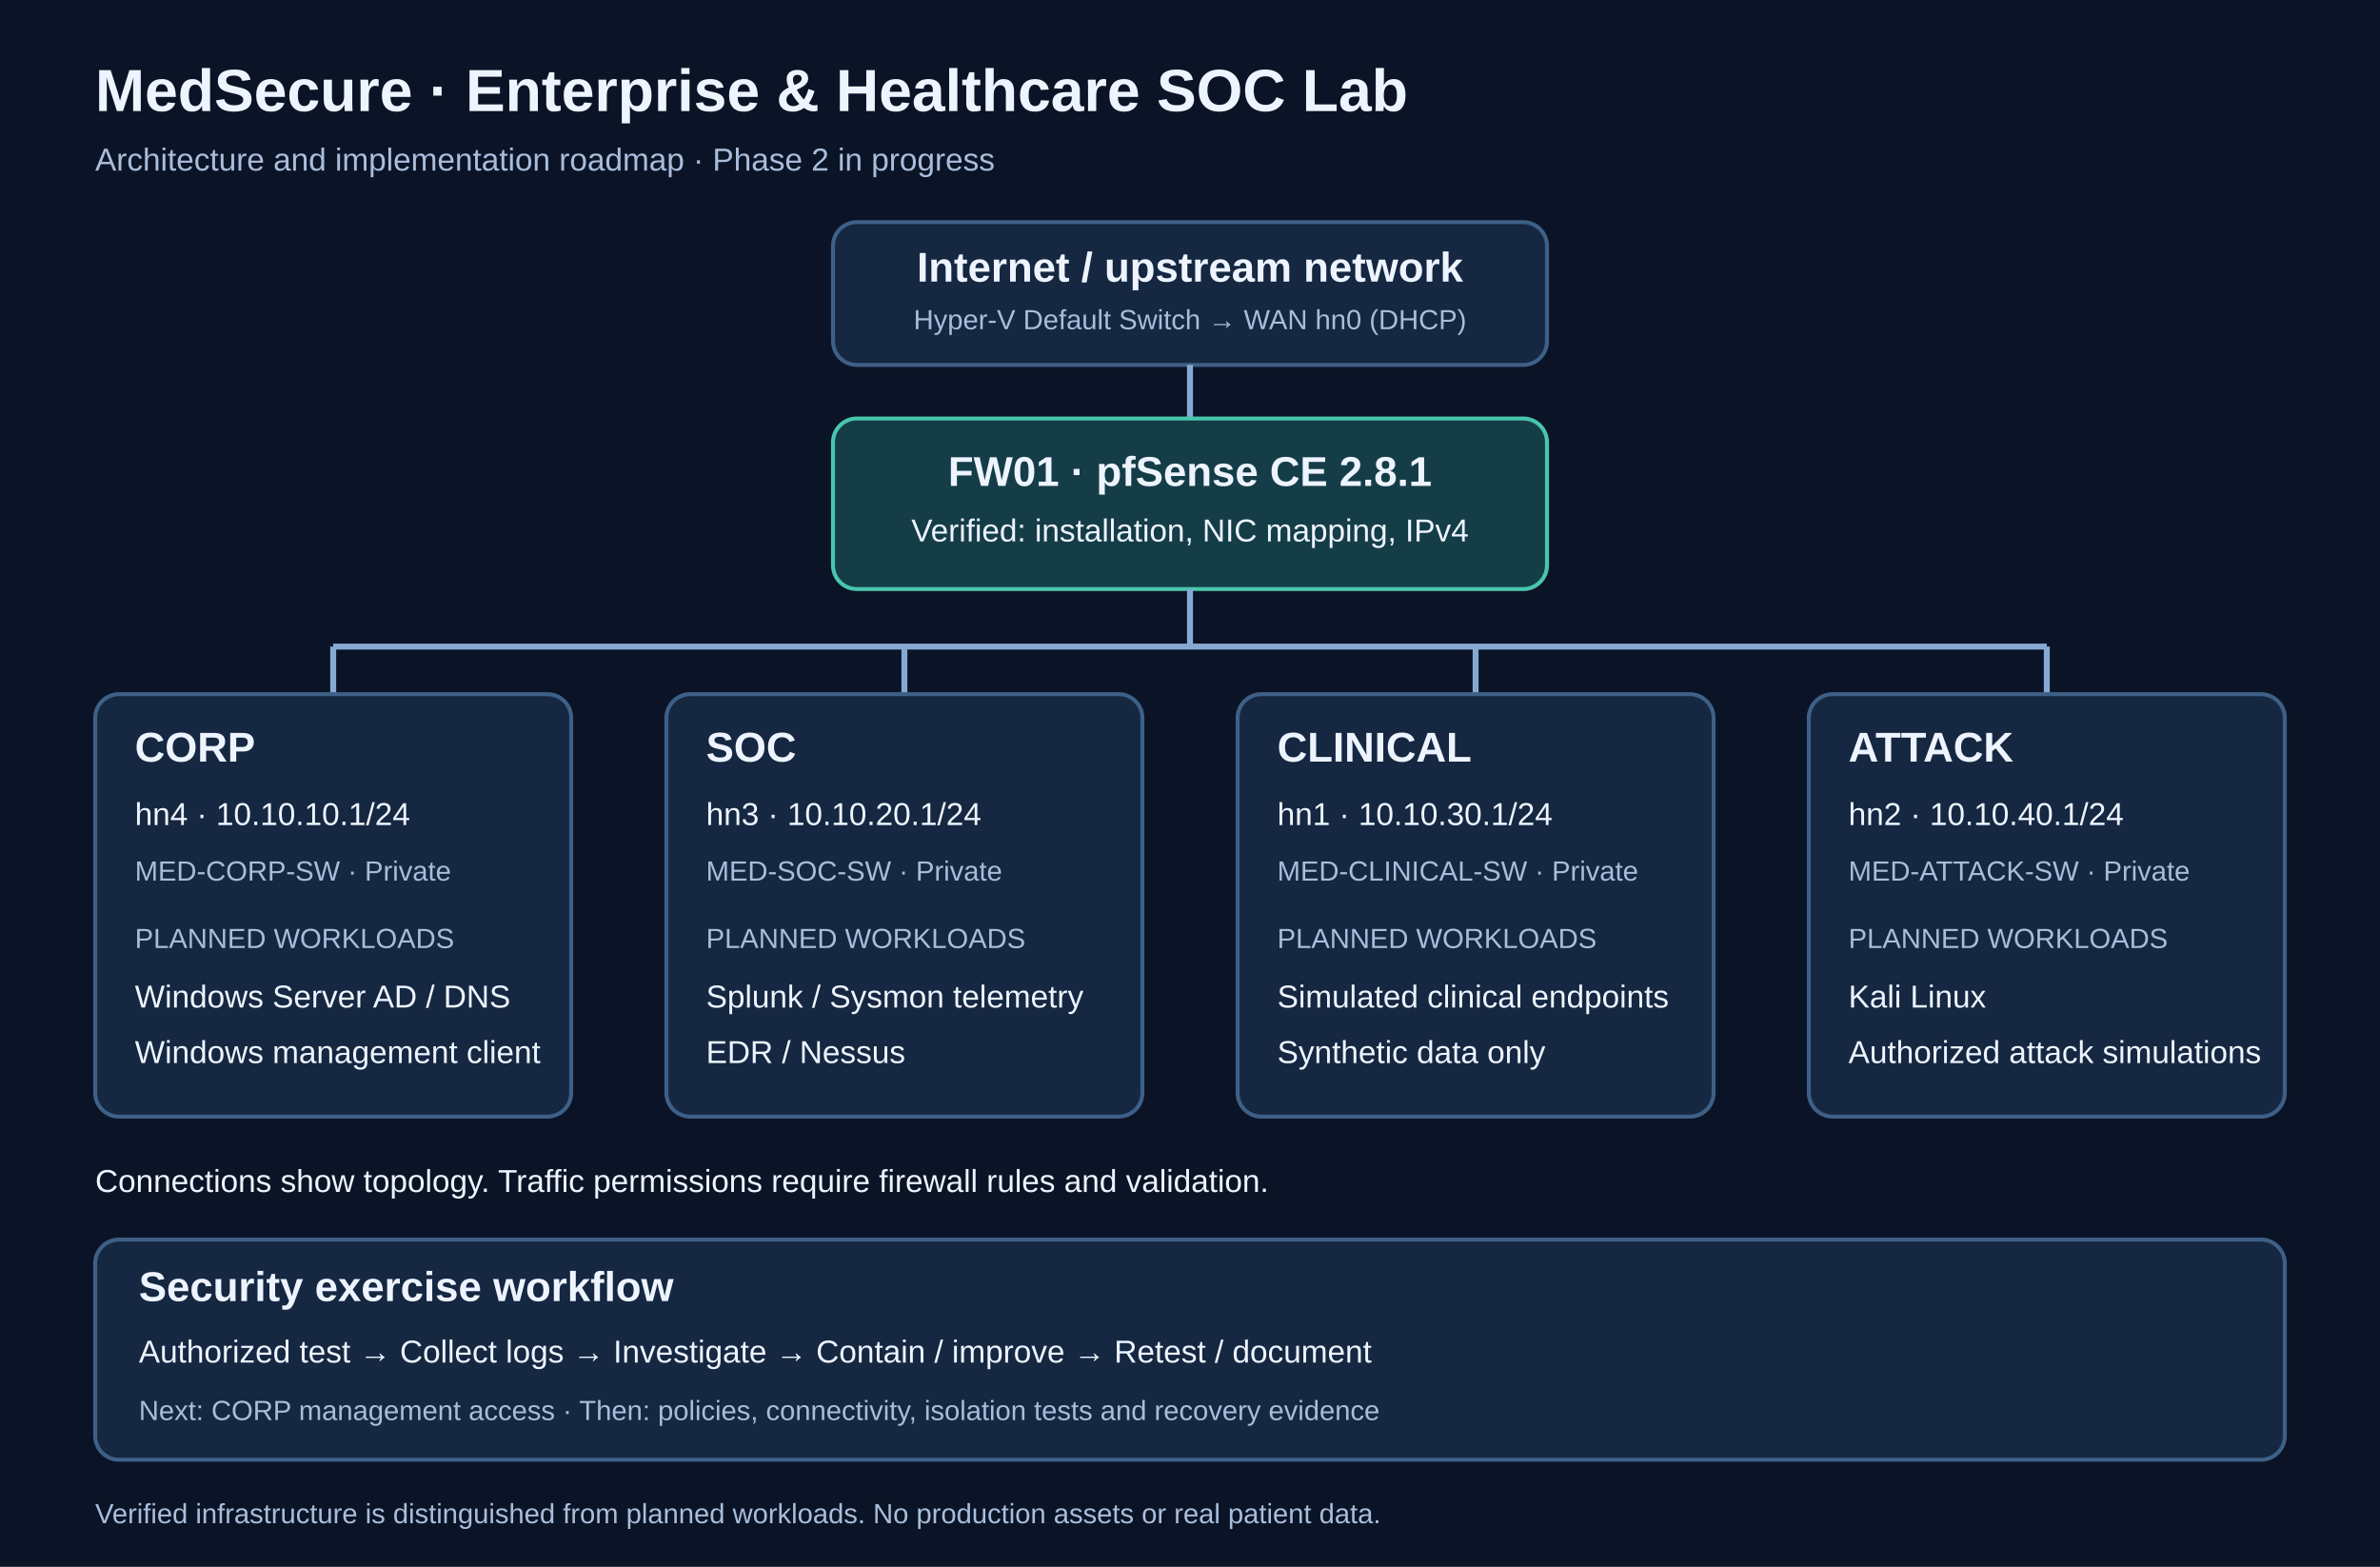
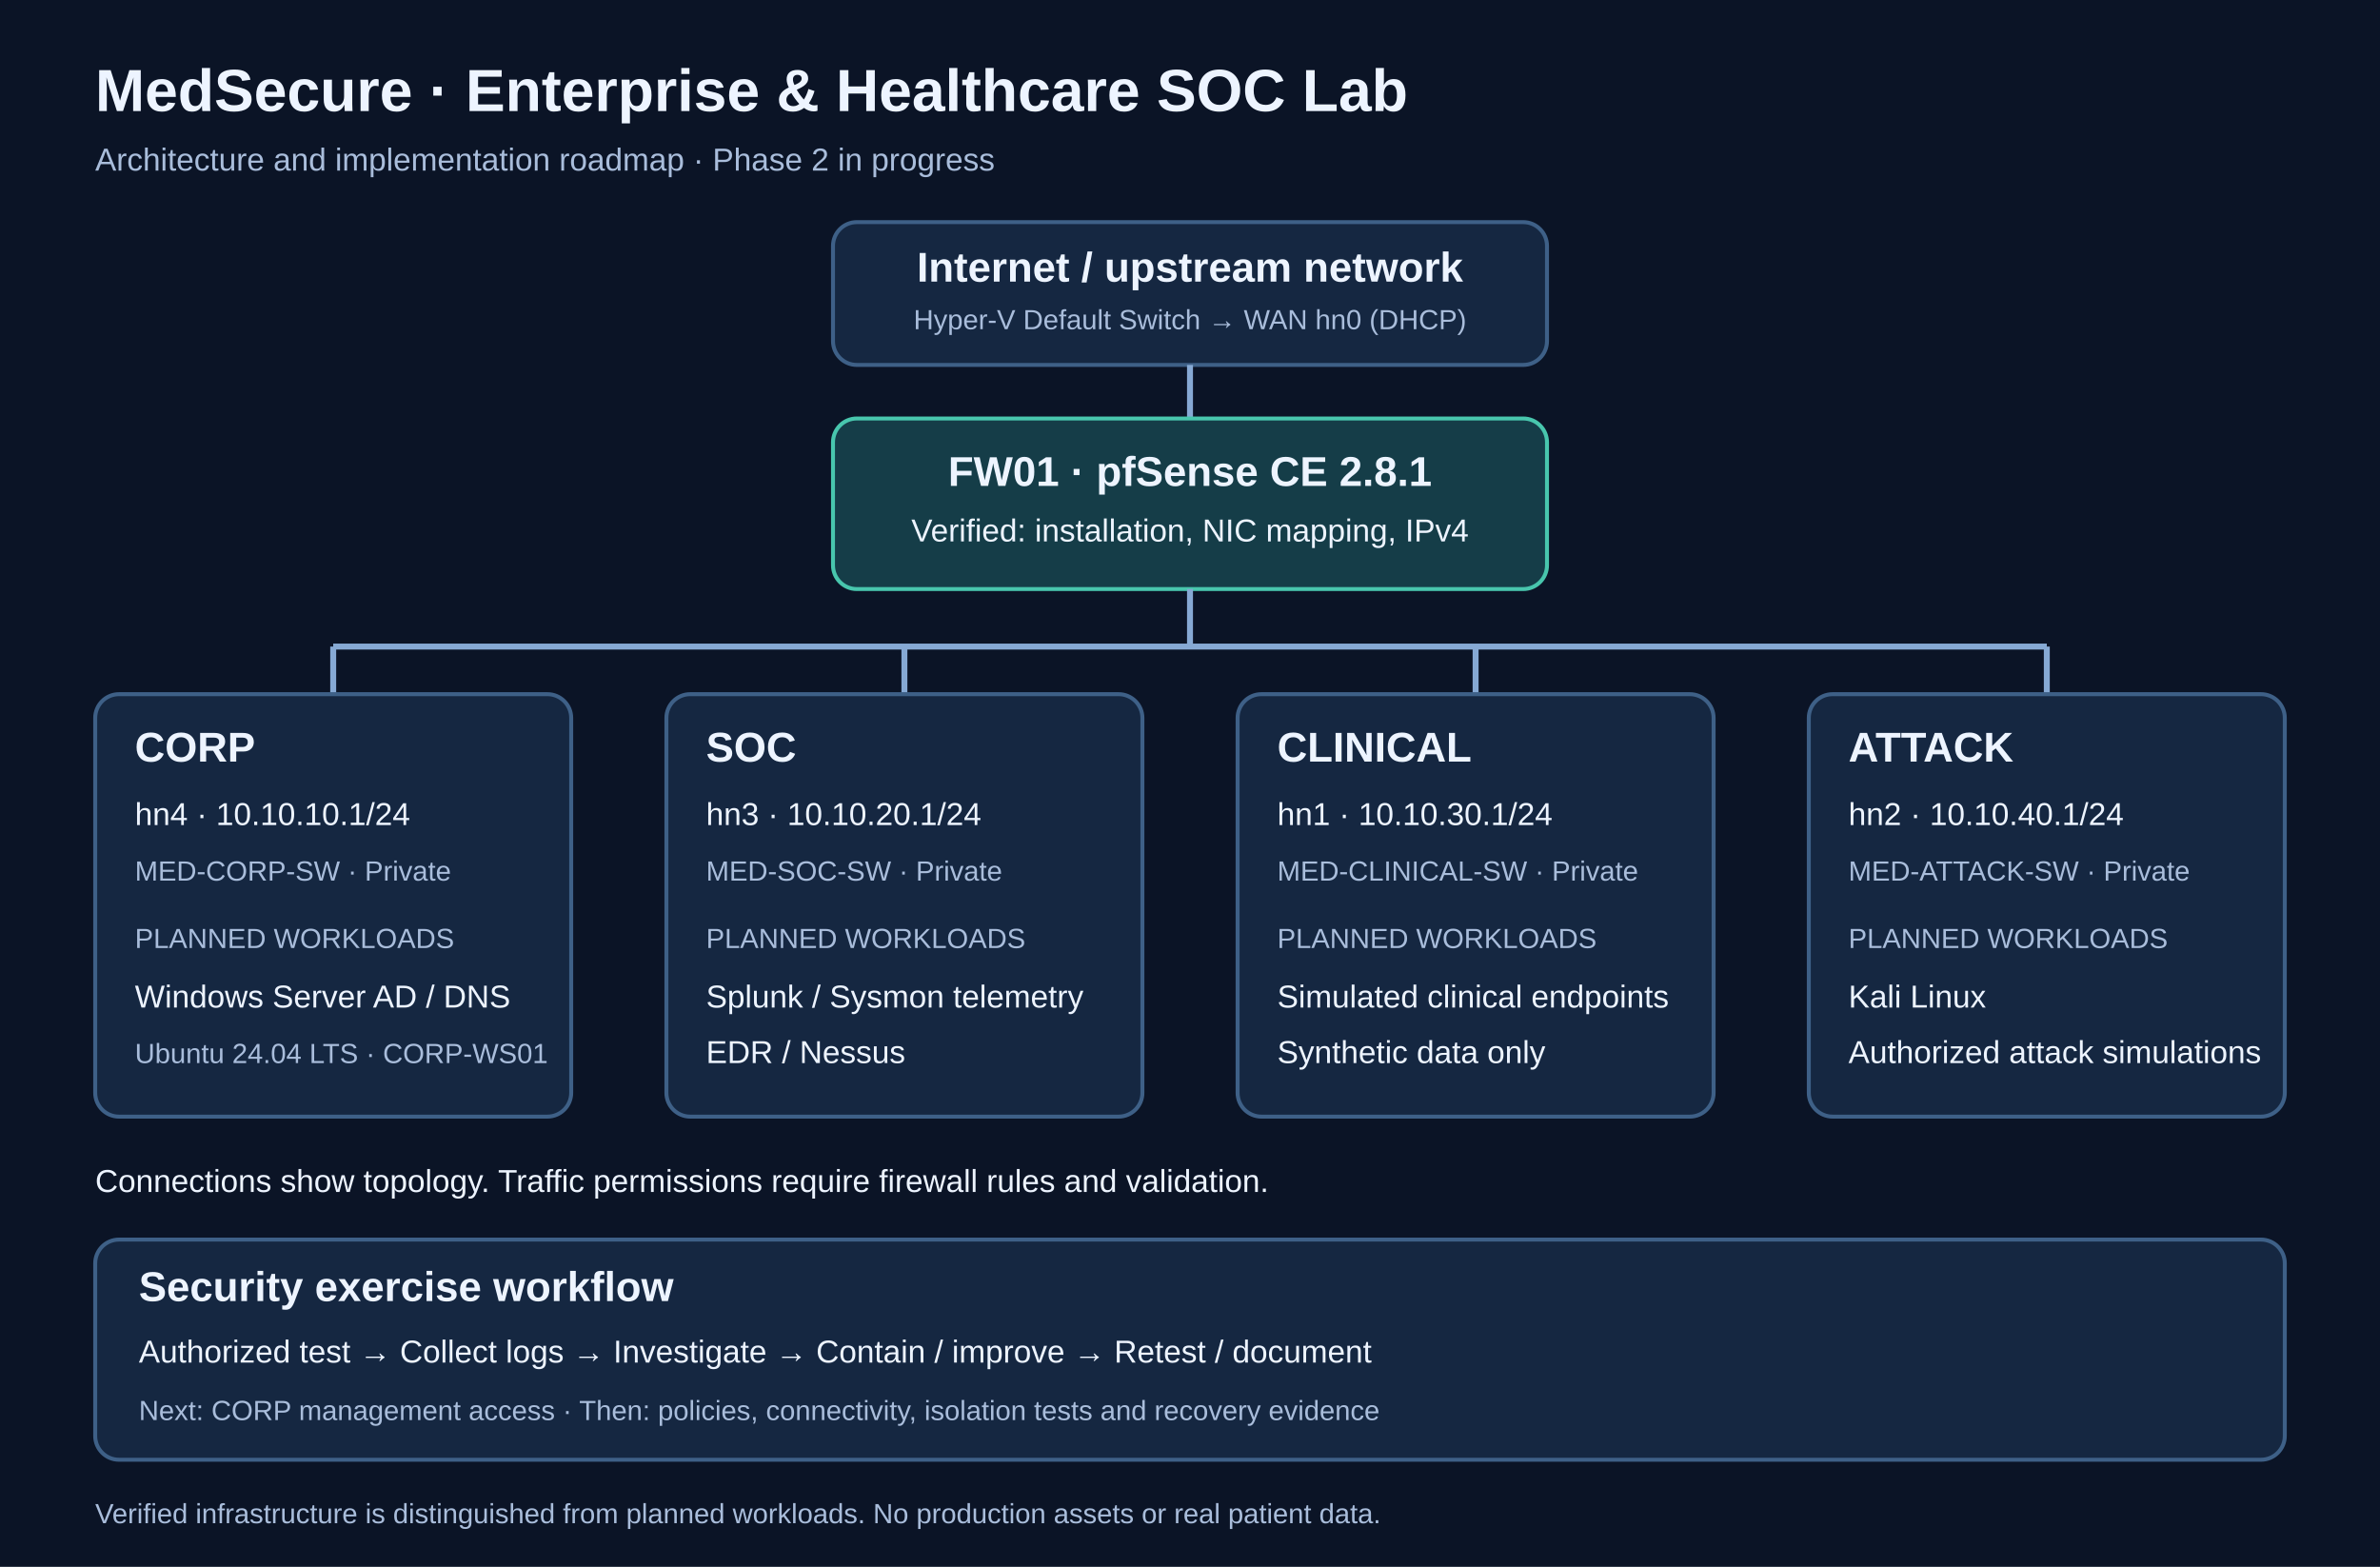
<svg xmlns="http://www.w3.org/2000/svg" width="1200" height="790" viewBox="0 0 1200 790">
  <rect width="1200" height="790" fill="#0b1426" />
  <style>text{font-family:Arial,sans-serif;fill:#edf4ff}.title{font-size:30px;font-weight:bold}.sub{font-size:16px;fill:#a9bddb}.head{font-size:21px;font-weight:bold}.body{font-size:16px}.small{font-size:14px;fill:#a9bddb}.line{stroke:#86a9d4;stroke-width:3;fill:none}.box{fill:#152741;stroke:#3e6087;stroke-width:2}</style>
  <text x="48" y="56" class="title">MedSecure · Enterprise &amp; Healthcare SOC Lab</text>
  <text x="48" y="86" class="sub">Architecture and implementation roadmap · Phase 2 in progress</text>
  <rect x="420" y="112" width="360" height="72" rx="12" class="box" />
  <text x="600" y="142" text-anchor="middle" class="head">Internet / upstream network</text>
  <text x="600" y="166" text-anchor="middle" class="small">Hyper-V Default Switch → WAN hn0 (DHCP)</text>
  <path d="M600 184V211" class="line" />
  <rect x="420" y="211" width="360" height="86" rx="12" fill="#153d48" stroke="#48c6ad" stroke-width="2" />
  <text x="600" y="245" text-anchor="middle" class="head">FW01 · pfSense CE 2.8.1</text>
  <text x="600" y="273" text-anchor="middle" class="body">Verified: installation, NIC mapping, IPv4</text>
  <path d="M600 297V326H168M600 326H1032M168 326V350M456 326V350M744 326V350M1032 326V350" class="line" />
  <rect x="48" y="350" width="240" height="213" rx="12" class="box" />
  <text x="68" y="384" class="head">CORP</text>
  <text x="68" y="416" class="body">hn4 · 10.10.10.1/24</text>
  <text x="68" y="444" class="small">MED-CORP-SW · Private</text>
  <text x="68" y="478" class="small">PLANNED WORKLOADS</text>
  <text x="68" y="508" class="body">Windows Server AD / DNS</text>
-   <text x="68" y="536" class="body">Windows management client</text>
+   <text x="68" y="536" class="small">Ubuntu 24.04 LTS · CORP-WS01</text>
  <rect x="336" y="350" width="240" height="213" rx="12" class="box" />
  <text x="356" y="384" class="head">SOC</text>
  <text x="356" y="416" class="body">hn3 · 10.10.20.1/24</text>
  <text x="356" y="444" class="small">MED-SOC-SW · Private</text>
  <text x="356" y="478" class="small">PLANNED WORKLOADS</text>
  <text x="356" y="508" class="body">Splunk / Sysmon telemetry</text>
  <text x="356" y="536" class="body">EDR / Nessus</text>
  <rect x="624" y="350" width="240" height="213" rx="12" class="box" />
  <text x="644" y="384" class="head">CLINICAL</text>
  <text x="644" y="416" class="body">hn1 · 10.10.30.1/24</text>
  <text x="644" y="444" class="small">MED-CLINICAL-SW · Private</text>
  <text x="644" y="478" class="small">PLANNED WORKLOADS</text>
  <text x="644" y="508" class="body">Simulated clinical endpoints</text>
  <text x="644" y="536" class="body">Synthetic data only</text>
  <rect x="912" y="350" width="240" height="213" rx="12" class="box" />
  <text x="932" y="384" class="head">ATTACK</text>
  <text x="932" y="416" class="body">hn2 · 10.10.40.1/24</text>
  <text x="932" y="444" class="small">MED-ATTACK-SW · Private</text>
  <text x="932" y="478" class="small">PLANNED WORKLOADS</text>
  <text x="932" y="508" class="body">Kali Linux</text>
  <text x="932" y="536" class="body">Authorized attack simulations</text>
  <text x="48" y="601" class="body">Connections show topology. Traffic permissions require firewall rules and validation.</text>
  <rect x="48" y="625" width="1104" height="111" rx="12" class="box" />
  <text x="70" y="656" class="head">Security exercise workflow</text>
  <text x="70" y="687" class="body">Authorized test → Collect logs → Investigate → Contain / improve → Retest / document</text>
  <text x="70" y="716" class="small">Next: CORP management access · Then: policies, connectivity, isolation tests and recovery evidence</text>
  <text x="48" y="768" class="small">Verified infrastructure is distinguished from planned workloads. No production assets or real patient data.</text>
</svg>
